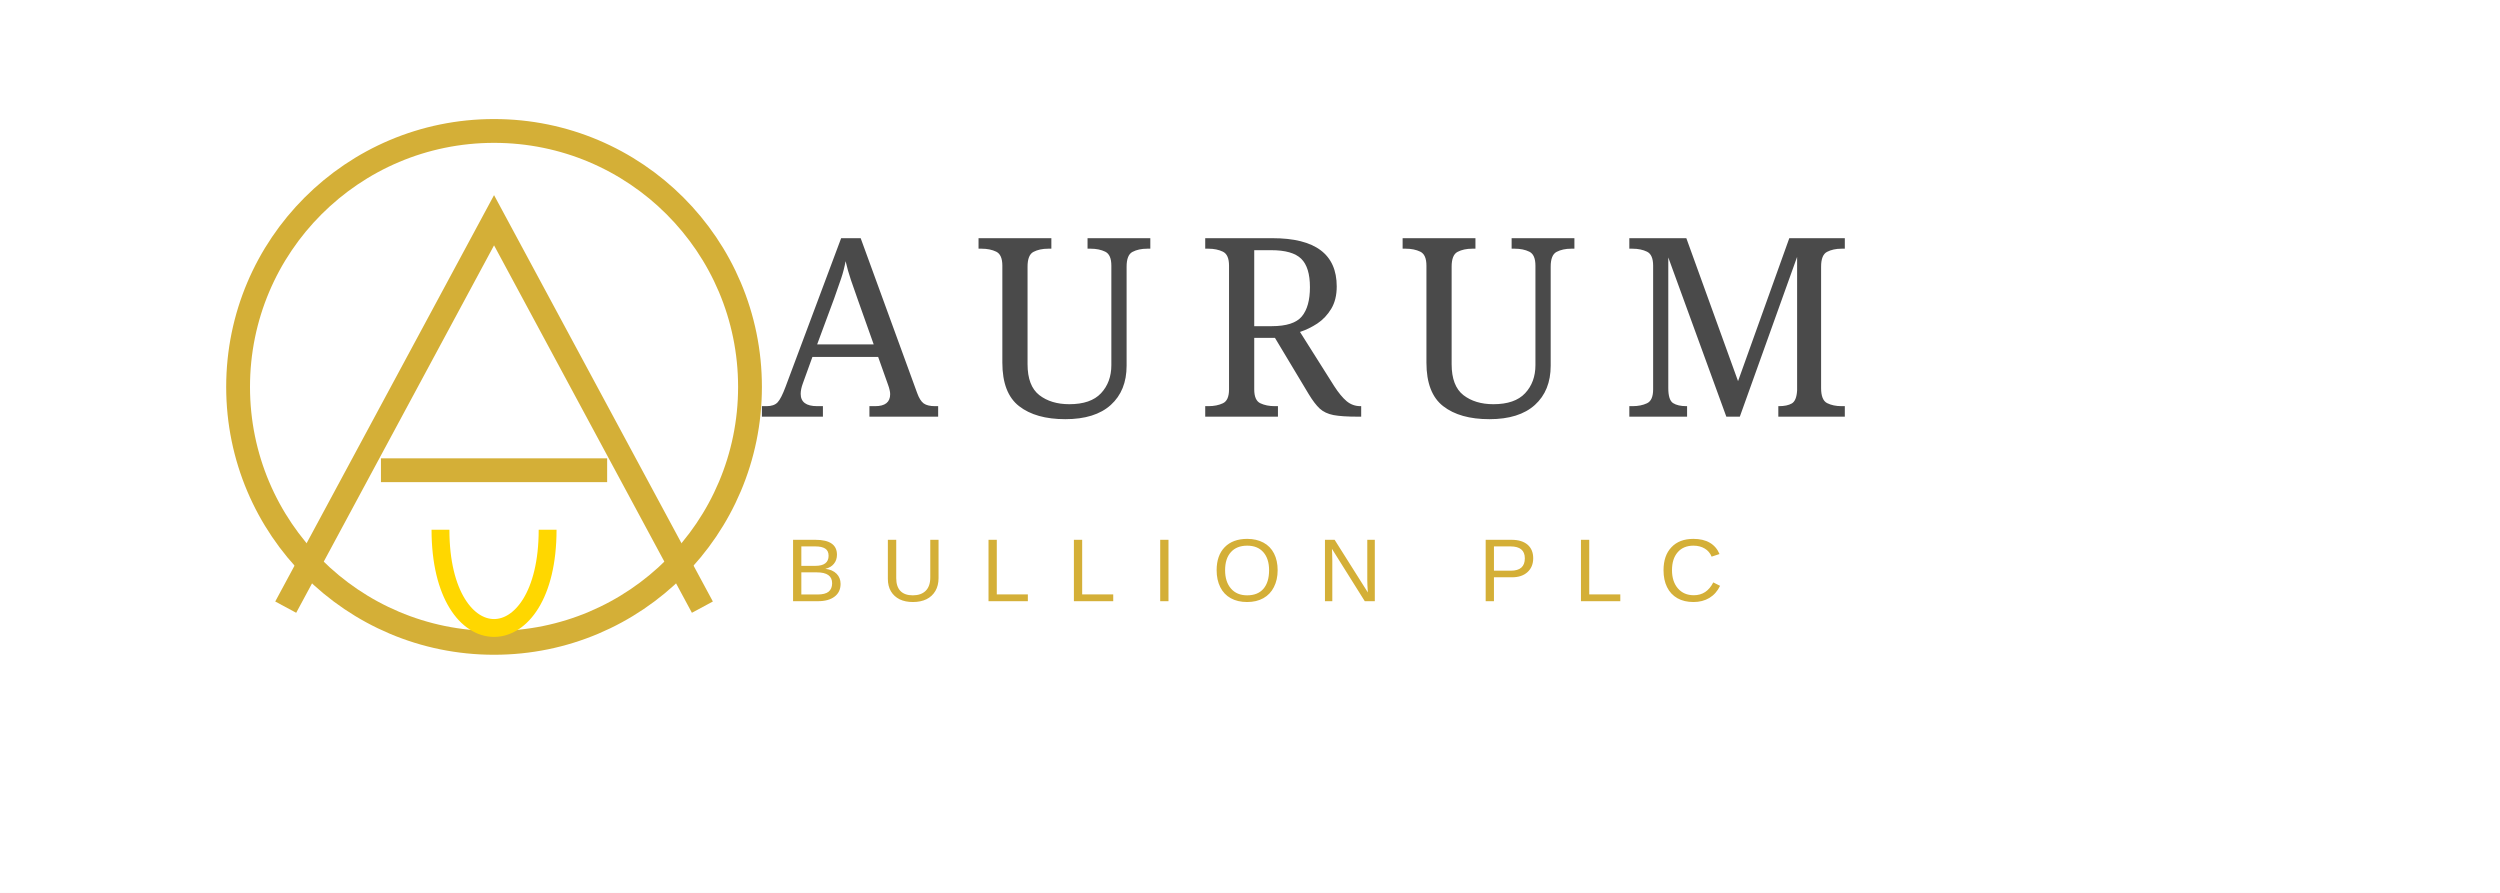
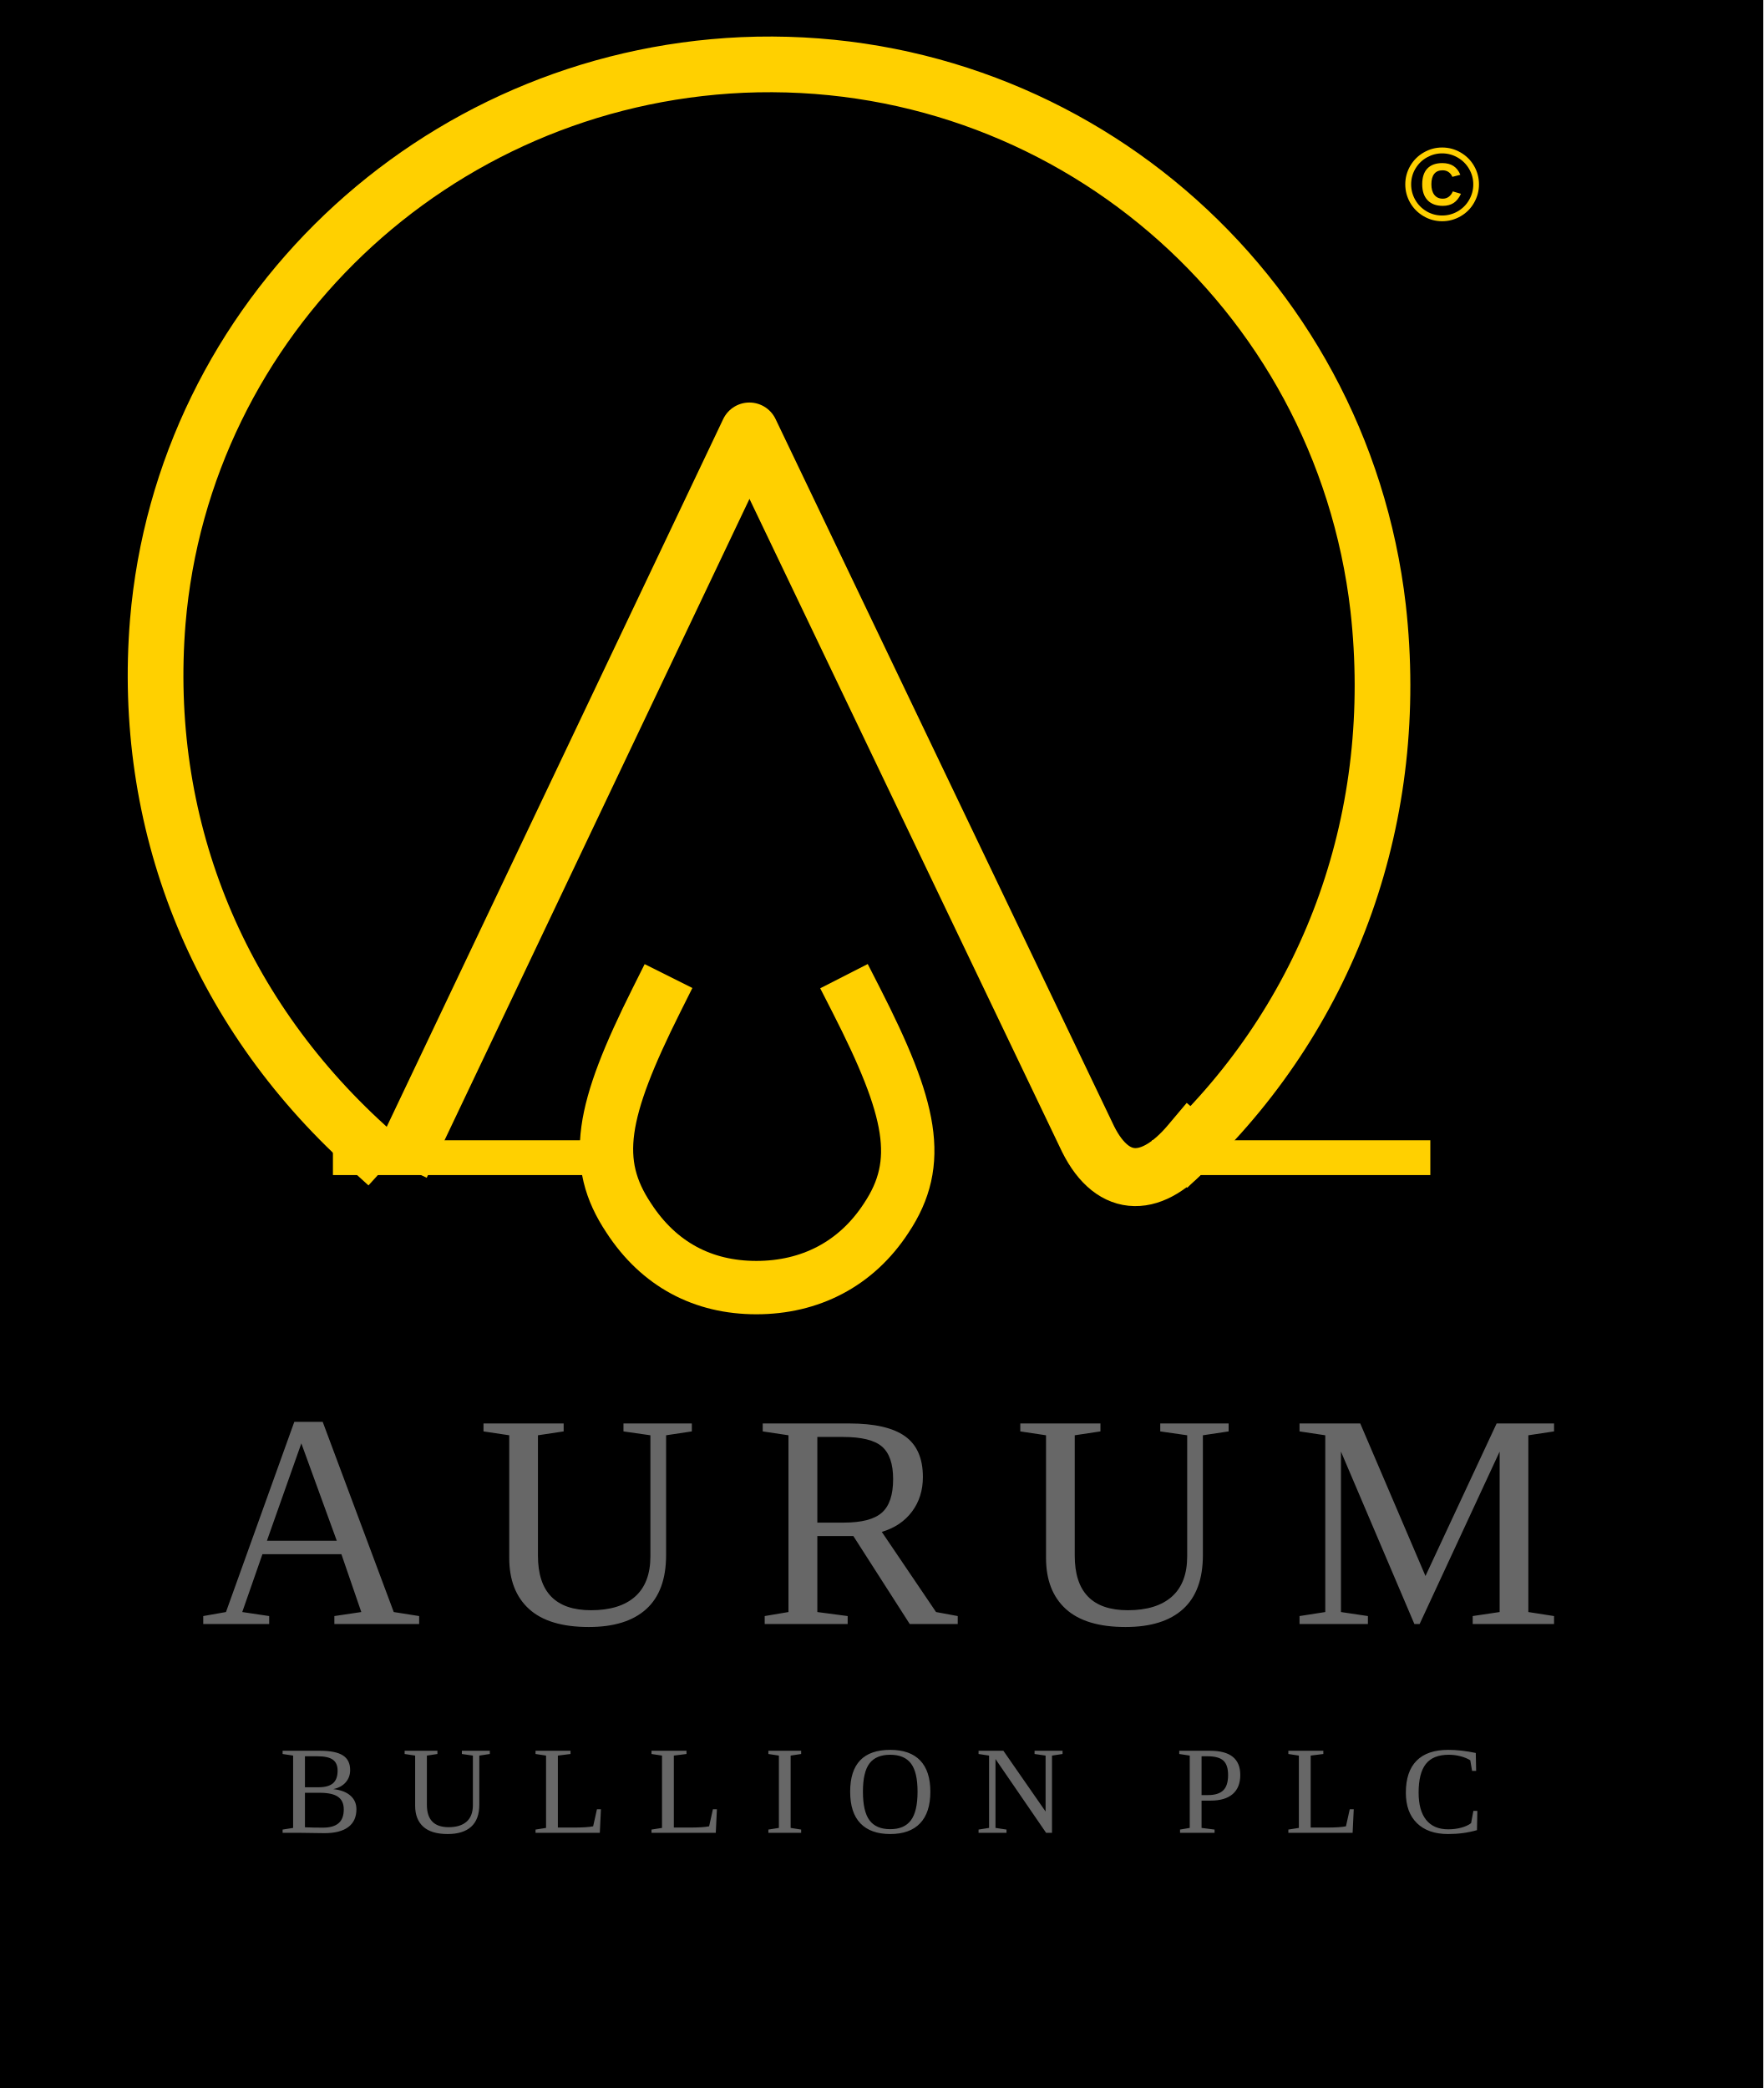
- <svg xmlns="http://www.w3.org/2000/svg" viewBox="0 0 420 150" role="img" aria-label="Aurum Bullion PLC">
-   <rect width="420" height="150" fill="white" />
-   <g transform="translate(25 12)">
-     <circle cx="58" cy="53" r="43" fill="none" stroke="#D4AF37" stroke-width="4" />
-     <path d="M23 90 L58 25 L93 90 M39 67 H77" fill="none" stroke="#D4AF37" stroke-width="4" />
-     <path d="M49 77 C49 99 67 99 67 77" fill="none" stroke="#FFD700" stroke-width="3" />
+ <svg xmlns="http://www.w3.org/2000/svg" viewBox="0 0 760 900" role="img" aria-label="Aurum Bullion PLC">
+   <rect width="760" height="900" fill="#000" />
+   <g fill="none" stroke="#FFD000" stroke-linecap="square" stroke-linejoin="round">
+     <path d="M158 494C93 435 61 354 68 268 79 137 187 34 320 28c139-6 258 96 274 234 10 89-20 173-82 233" stroke-width="24" />
+     <path d="M151 499h104M504 499h105" stroke-width="15" />
+     <path d="M178 491 323 186 469 491c11 22 28 21 44 2" stroke-width="25" />
+     <path d="M283 431c-24 48-28 70-12 94 13 20 32 30 55 30s43-10 56-30c16-24 11-47-13-94" stroke-width="23" />
  </g>
-   <text x="128" y="70" font-family="Georgia,serif" font-size="42" letter-spacing="7" fill="#4A4A4A">AURUM</text>
-   <text x="132" y="101" font-family="Arial,sans-serif" font-size="15" letter-spacing="6" fill="#D4AF37">BULLION PLC</text>
+   <text x="605" y="95" font-family="Arial,sans-serif" font-size="45" font-weight="700" fill="#FFD000">©</text>
+   <text x="380" y="700" text-anchor="middle" font-family="Georgia,'Times New Roman',serif" font-size="132" letter-spacing="24" fill="#676767">AURUM</text>
+   <text x="380" y="790" text-anchor="middle" font-family="Georgia,'Times New Roman',serif" font-size="54" letter-spacing="17" fill="#676767">BULLION PLC</text>
</svg>
